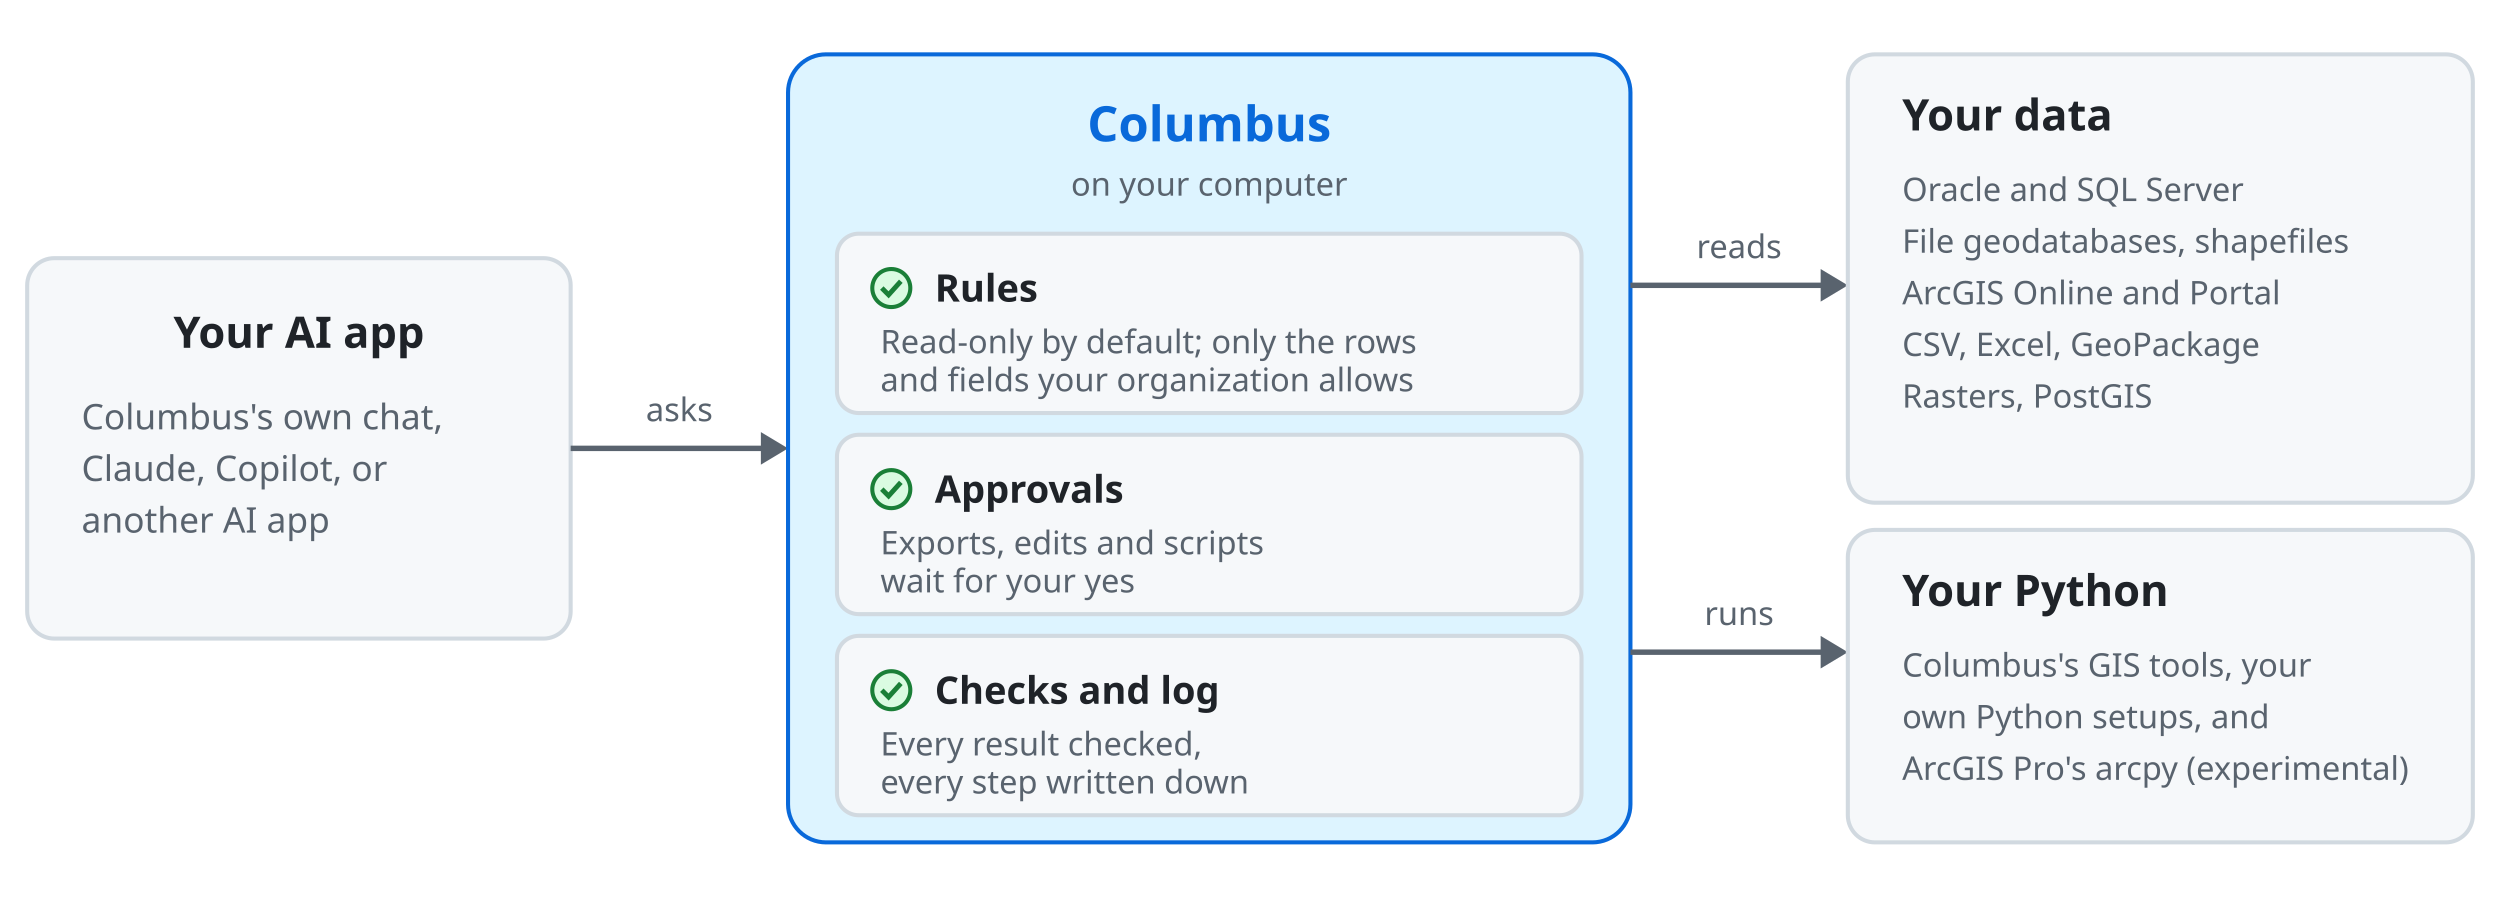
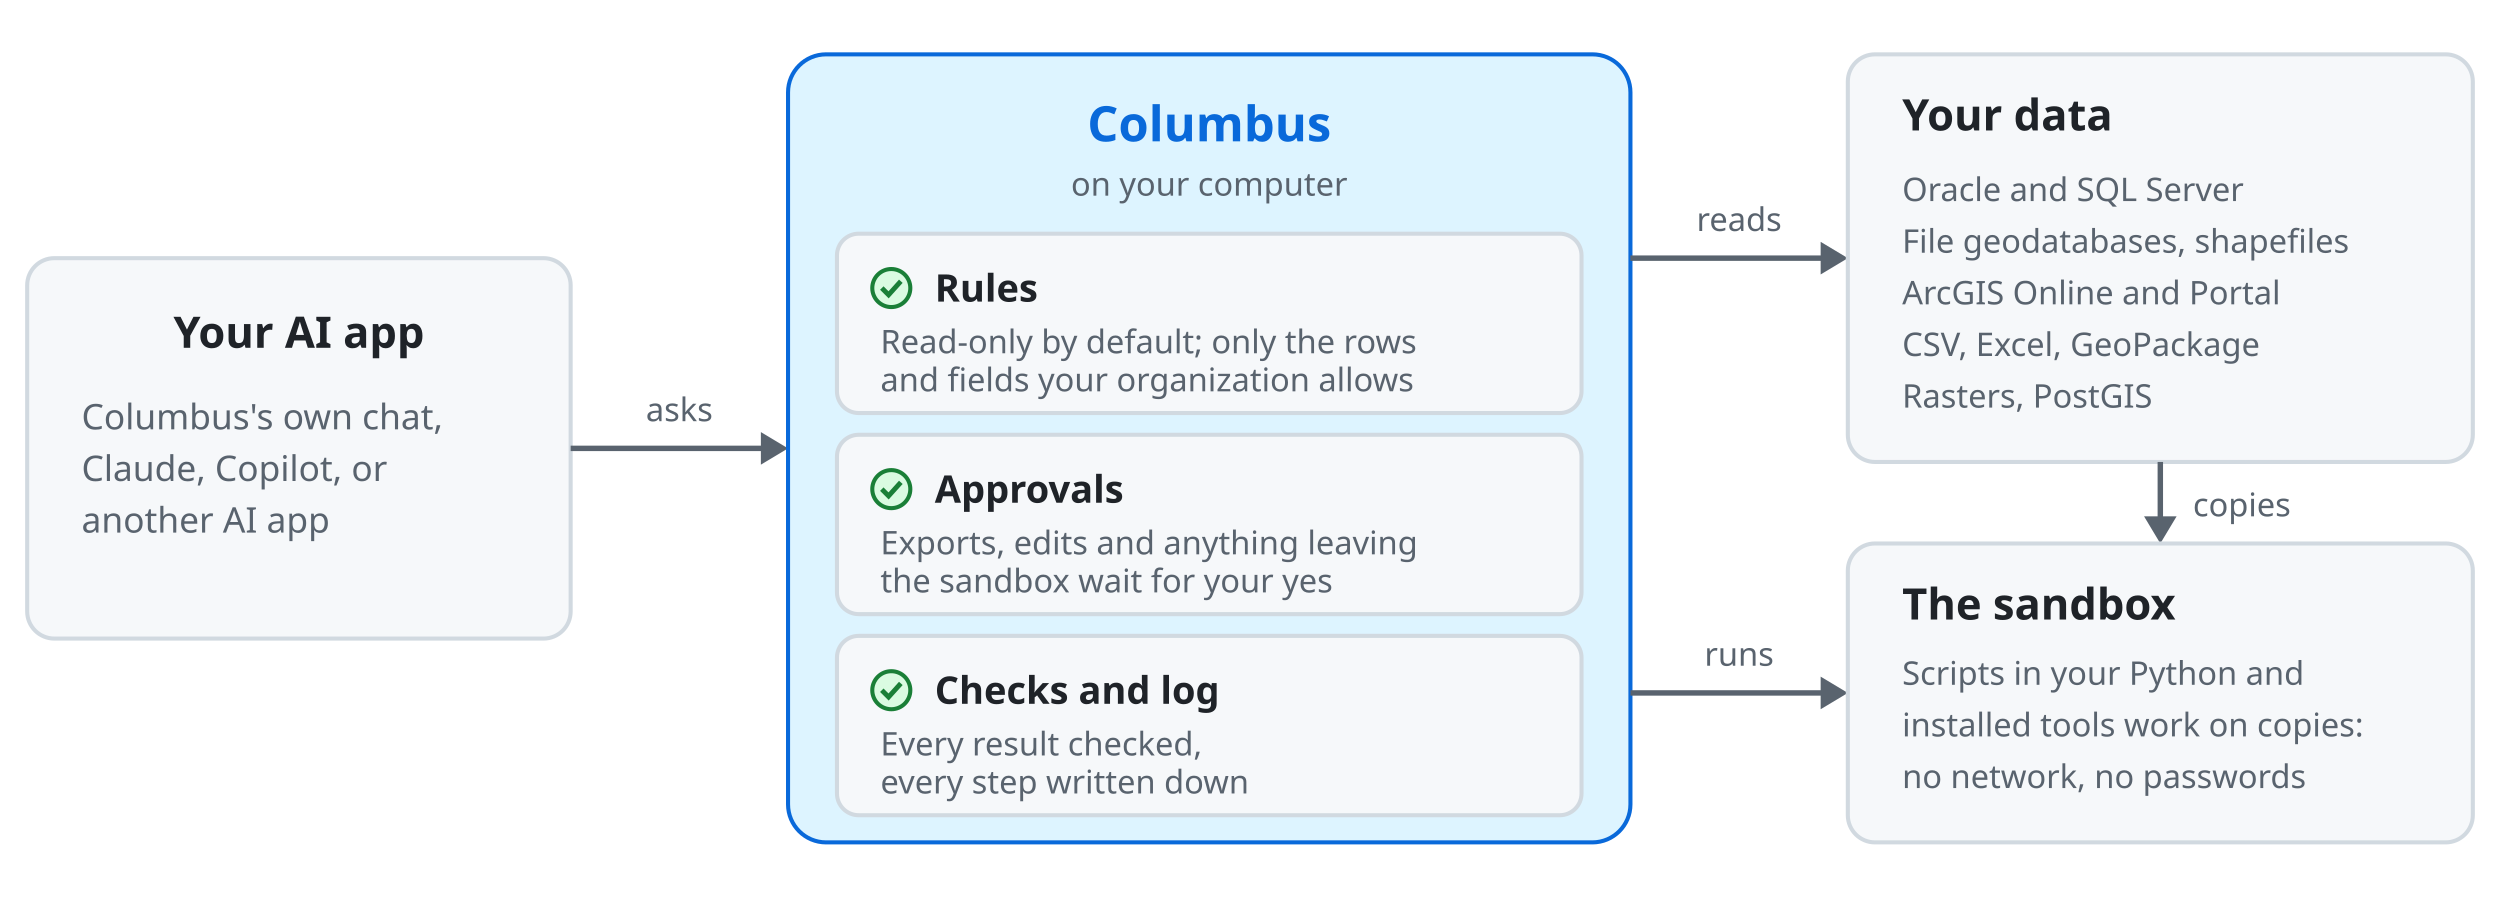
<svg xmlns="http://www.w3.org/2000/svg" viewBox="0 0 920 330" width="920" height="330" font-family="-apple-system,BlinkMacSystemFont,'Segoe UI','Noto Sans',Helvetica,Arial,sans-serif" role="img" aria-labelledby="t d">
  <rect x="10" y="95" width="200" height="140" rx="10" fill="#f6f8fa" stroke="#d1d9e0" stroke-width="1.5" />
  <text x="110" y="128" font-size="16" font-weight="600" fill="#1f2328" text-anchor="middle">Your AI app</text>
  <text x="30" y="158" font-size="13" font-weight="400" fill="#59636e" text-anchor="start">Columbus's own chat,</text>
  <text x="30" y="177" font-size="13" font-weight="400" fill="#59636e" text-anchor="start">Claude, Copilot, or</text>
  <text x="30" y="196" font-size="13" font-weight="400" fill="#59636e" text-anchor="start">another AI app</text>
  <line x1="210" y1="165" x2="282" y2="165" stroke="#59636e" stroke-width="2" />
  <path d="M290 165 l-10 -6 v12 z" fill="#59636e" />
  <text x="250.0" y="155" font-size="12" font-weight="400" fill="#59636e" text-anchor="middle">asks</text>
  <rect x="290" y="20" width="310" height="290" rx="14" fill="#ddf4ff" stroke="#0969da" stroke-width="1.5" />
  <text x="445" y="52" font-size="18" font-weight="700" fill="#0969da" text-anchor="middle">Columbus</text>
  <text x="445" y="72" font-size="12" font-weight="400" fill="#59636e" text-anchor="middle">on your computer</text>
  <rect x="308" y="86" width="274" height="66" rx="8" fill="#f6f8fa" stroke="#d1d9e0" stroke-width="1.5" />
  <circle cx="328" cy="106" r="7" fill="#dafbe1" stroke="#1a7f37" stroke-width="1.5" />
  <path d="M324.5 106 l2.5 2.5 l4.5 -5" stroke="#1a7f37" stroke-width="1.8" fill="none" />
  <text x="344" y="111" font-size="14" font-weight="600" fill="#1f2328" text-anchor="start">Rules</text>
  <text x="324" y="130" font-size="12" font-weight="400" fill="#59636e" text-anchor="start">Read-only by default; only the rows</text>
  <text x="324" y="144" font-size="12" font-weight="400" fill="#59636e" text-anchor="start">and fields your organization allows</text>
  <rect x="308" y="160" width="274" height="66" rx="8" fill="#f6f8fa" stroke="#d1d9e0" stroke-width="1.5" />
  <circle cx="328" cy="180" r="7" fill="#dafbe1" stroke="#1a7f37" stroke-width="1.5" />
  <path d="M324.5 180 l2.5 2.5 l4.5 -5" stroke="#1a7f37" stroke-width="1.8" fill="none" />
  <text x="344" y="185" font-size="14" font-weight="600" fill="#1f2328" text-anchor="start">Approvals</text>
-   <text x="324" y="204" font-size="12" font-weight="400" fill="#59636e" text-anchor="start">Exports, edits and scripts</text>
-   <text x="324" y="218" font-size="12" font-weight="400" fill="#59636e" text-anchor="start">wait for your yes</text>
+   <text x="324" y="204" font-size="12" font-weight="400" fill="#59636e" text-anchor="start">Exports, edits and anything leaving</text>
+   <text x="324" y="218" font-size="12" font-weight="400" fill="#59636e" text-anchor="start">the sandbox wait for your yes</text>
  <rect x="308" y="234" width="274" height="66" rx="8" fill="#f6f8fa" stroke="#d1d9e0" stroke-width="1.5" />
  <circle cx="328" cy="254" r="7" fill="#dafbe1" stroke="#1a7f37" stroke-width="1.5" />
  <path d="M324.5 254 l2.5 2.5 l4.5 -5" stroke="#1a7f37" stroke-width="1.8" fill="none" />
  <text x="344" y="259" font-size="14" font-weight="600" fill="#1f2328" text-anchor="start">Checks and log</text>
  <text x="324" y="278" font-size="12" font-weight="400" fill="#59636e" text-anchor="start">Every result checked,</text>
  <text x="324" y="292" font-size="12" font-weight="400" fill="#59636e" text-anchor="start">every step written down</text>
-   <line x1="600" y1="105" x2="672" y2="105" stroke="#59636e" stroke-width="2" />
-   <path d="M680 105 l-10 -6 v12 z" fill="#59636e" />
-   <text x="640.0" y="95" font-size="12" font-weight="400" fill="#59636e" text-anchor="middle">reads</text>
-   <line x1="600" y1="240" x2="672" y2="240" stroke="#59636e" stroke-width="2" />
-   <path d="M680 240 l-10 -6 v12 z" fill="#59636e" />
-   <text x="640.0" y="230" font-size="12" font-weight="400" fill="#59636e" text-anchor="middle">runs</text>
-   <rect x="680" y="20" width="230" height="165" rx="10" fill="#f6f8fa" stroke="#d1d9e0" stroke-width="1.5" />
+   <line x1="600" y1="95" x2="672" y2="95" stroke="#59636e" stroke-width="2" />
+   <path d="M680 95 l-10 -6 v12 z" fill="#59636e" />
+   <text x="640.0" y="85" font-size="12" font-weight="400" fill="#59636e" text-anchor="middle">reads</text>
+   <line x1="600" y1="255" x2="672" y2="255" stroke="#59636e" stroke-width="2" />
+   <path d="M680 255 l-10 -6 v12 z" fill="#59636e" />
+   <text x="640.0" y="245" font-size="12" font-weight="400" fill="#59636e" text-anchor="middle">runs</text>
+   <rect x="680" y="20" width="230" height="150" rx="10" fill="#f6f8fa" stroke="#d1d9e0" stroke-width="1.5" />
  <text x="700" y="48" font-size="16" font-weight="600" fill="#1f2328" text-anchor="start">Your data</text>
  <text x="700" y="74" font-size="12" font-weight="400" fill="#59636e" text-anchor="start">Oracle and SQL Server</text>
  <text x="700" y="93" font-size="12" font-weight="400" fill="#59636e" text-anchor="start">File geodatabases, shapefiles</text>
  <text x="700" y="112" font-size="12" font-weight="400" fill="#59636e" text-anchor="start">ArcGIS Online and Portal</text>
  <text x="700" y="131" font-size="12" font-weight="400" fill="#59636e" text-anchor="start">CSV, Excel, GeoPackage</text>
  <text x="700" y="150" font-size="12" font-weight="400" fill="#59636e" text-anchor="start">Rasters, PostGIS</text>
-   <rect x="680" y="195" width="230" height="115" rx="10" fill="#f6f8fa" stroke="#d1d9e0" stroke-width="1.5" />
-   <text x="700" y="223" font-size="16" font-weight="600" fill="#1f2328" text-anchor="start">Your Python</text>
-   <text x="700" y="249" font-size="12" font-weight="400" fill="#59636e" text-anchor="start">Columbus's GIS tools, your</text>
-   <text x="700" y="268" font-size="12" font-weight="400" fill="#59636e" text-anchor="start">own Python setups, and</text>
-   <text x="700" y="287" font-size="12" font-weight="400" fill="#59636e" text-anchor="start">ArcGIS Pro's arcpy (experimental)</text>
+   <line x1="795" y1="170" x2="795" y2="192" stroke="#59636e" stroke-width="2" />
+   <path d="M795 200 l-6 -10 h12 z" fill="#59636e" />
+   <text x="807" y="190" font-size="12" font-weight="400" fill="#59636e" text-anchor="start">copies</text>
+   <rect x="680" y="200" width="230" height="110" rx="10" fill="#f6f8fa" stroke="#d1d9e0" stroke-width="1.5" />
+   <text x="700" y="228" font-size="16" font-weight="600" fill="#1f2328" text-anchor="start">The sandbox</text>
+   <text x="700" y="252" font-size="12" font-weight="400" fill="#59636e" text-anchor="start">Scripts in your Python and</text>
+   <text x="700" y="271" font-size="12" font-weight="400" fill="#59636e" text-anchor="start">installed tools work on copies:</text>
+   <text x="700" y="290" font-size="12" font-weight="400" fill="#59636e" text-anchor="start">no network, no passwords</text>
</svg>
